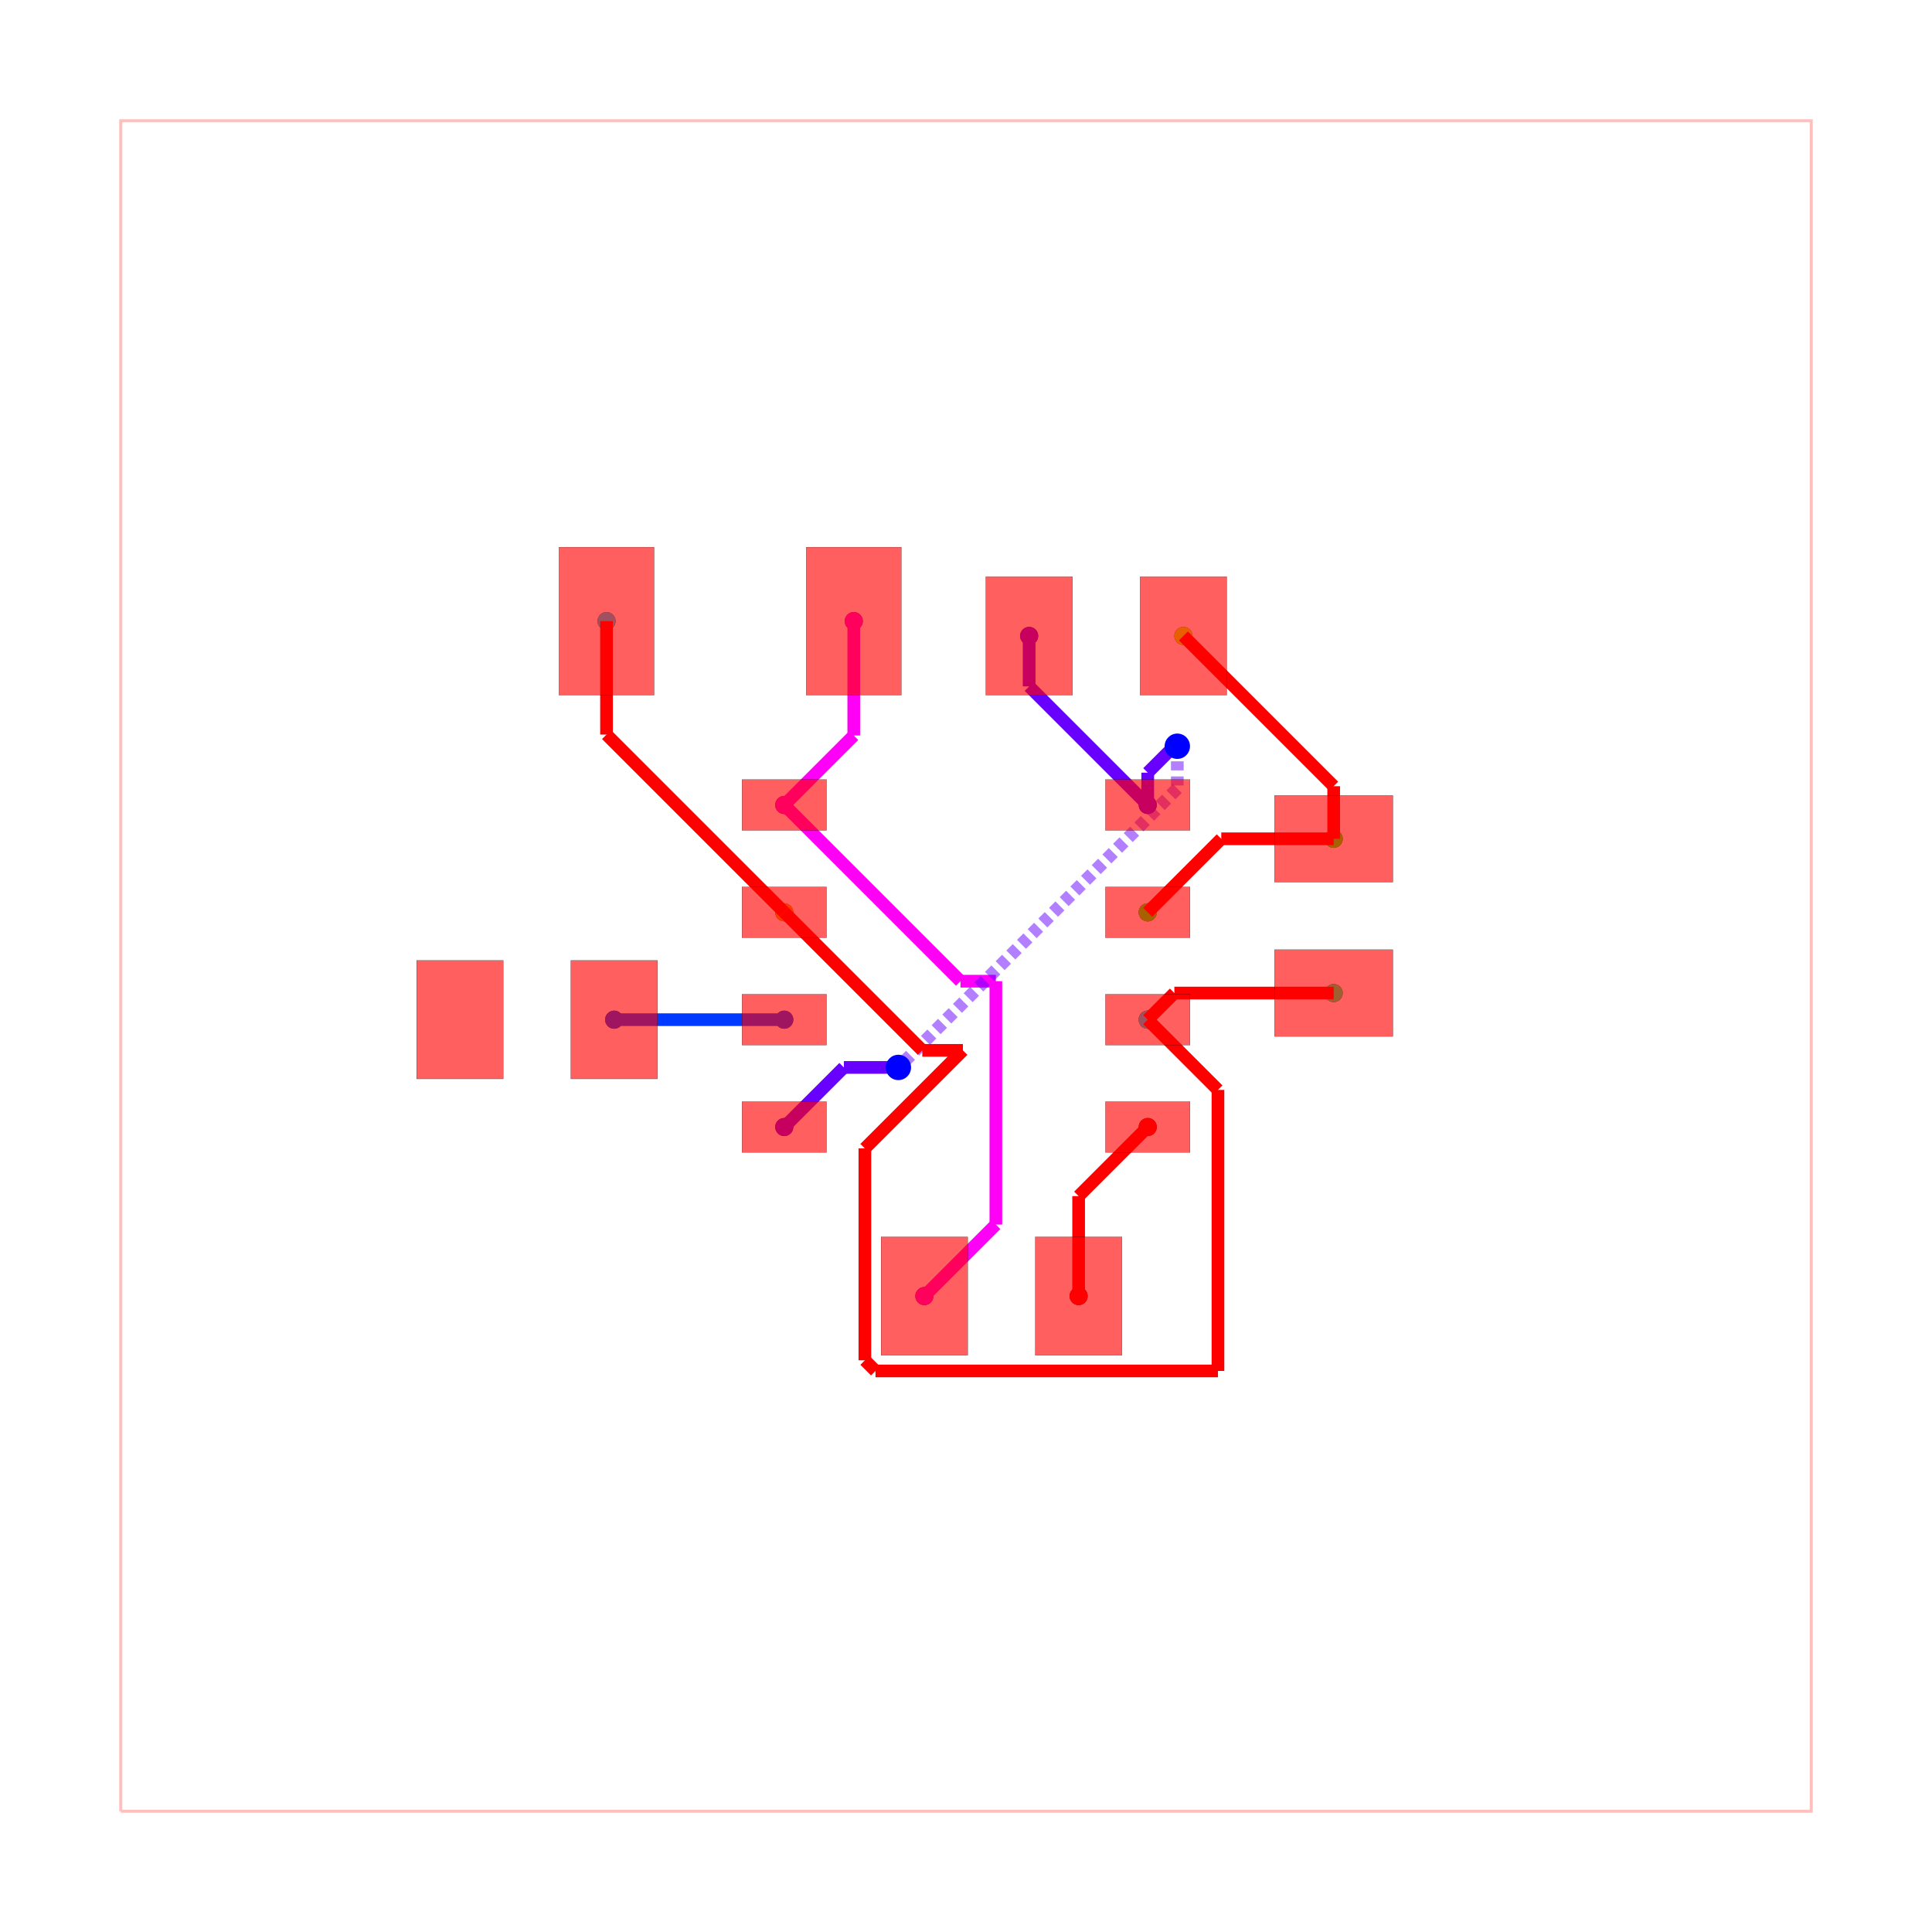
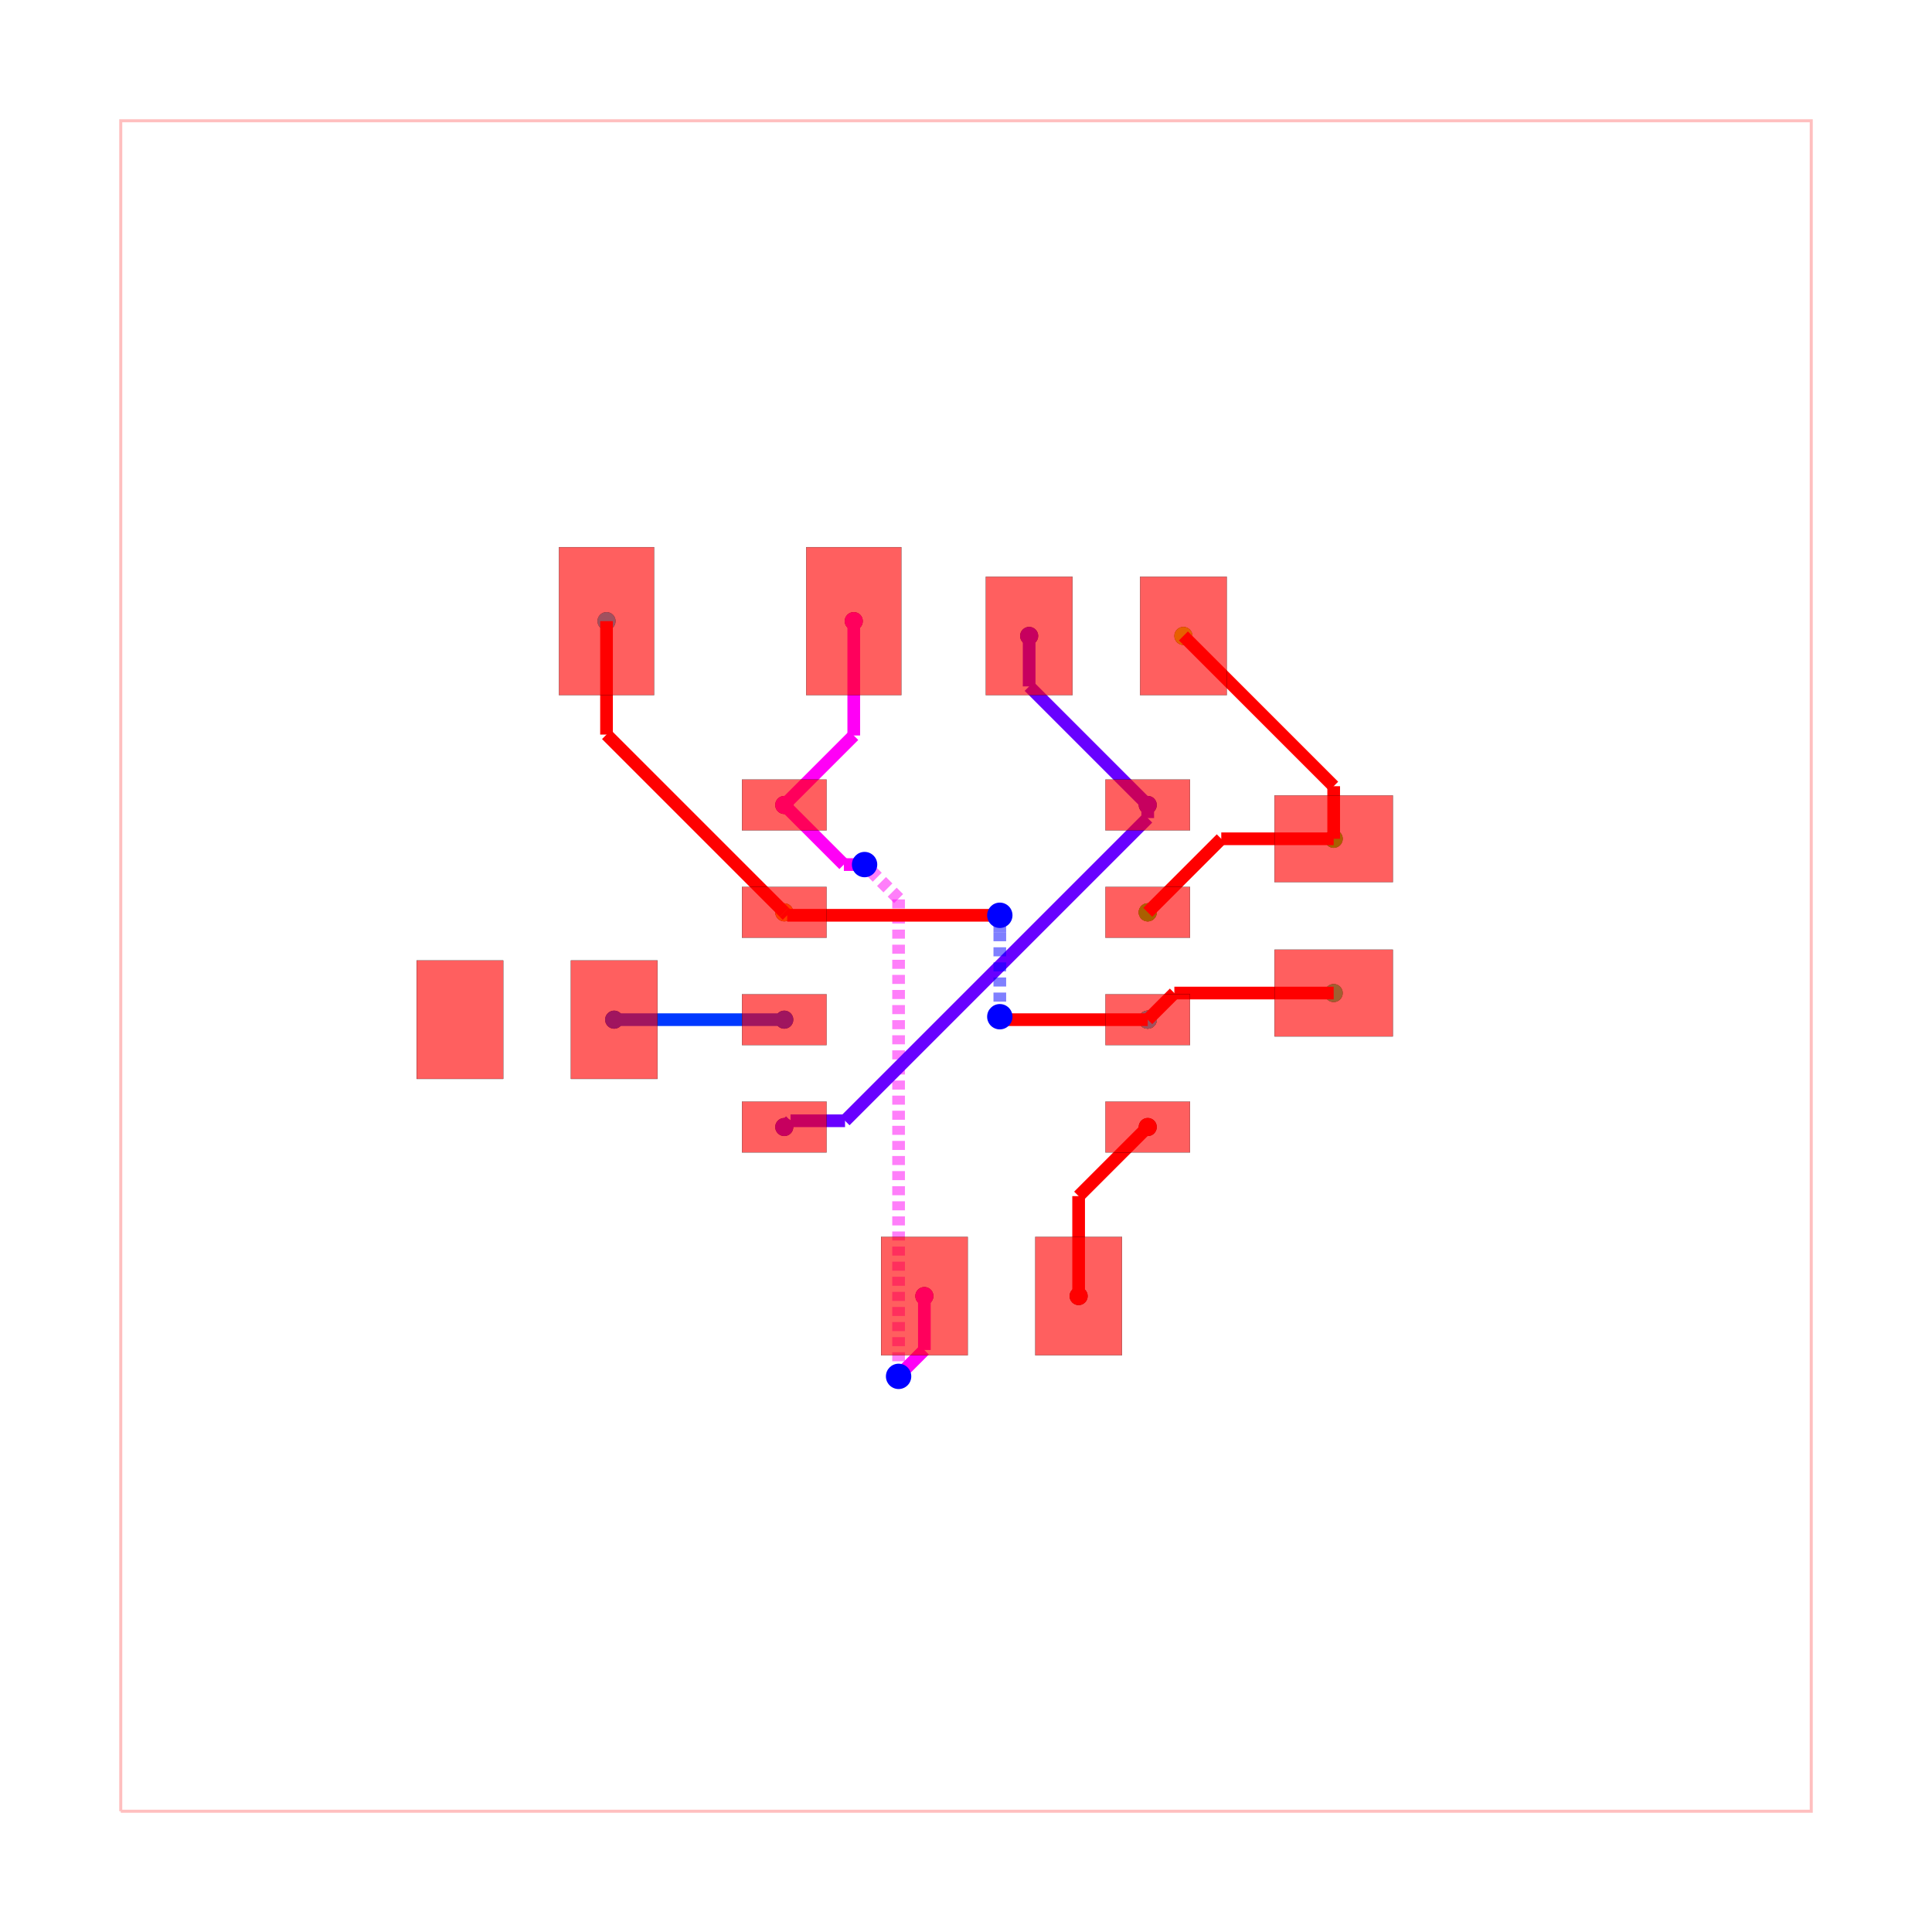
<svg xmlns="http://www.w3.org/2000/svg" width="640" height="640" viewBox="0 0 640 640">
  <rect width="100%" height="100%" fill="white" />
  <g>
    <circle data-type="point" data-label="source_trace_3 pcb_port_4" data-x="2.15" data-y="-1.905" cx="380.2" cy="373.34" r="3" fill="black" />
  </g>
  <g>
    <circle data-type="point" data-label="source_trace_3 pcb_port_14" data-x="1.332455957700033" data-y="-3.9050000000000002" cx="357.309" cy="429.34" r="3" fill="black" />
  </g>
  <g>
    <circle data-type="point" data-label="source_trace_5 pcb_port_5" data-x="2.15" data-y="-0.635" cx="380.2" cy="337.78" r="3" fill="black" />
  </g>
  <g>
    <circle data-type="point" data-label="source_trace_5 pcb_port_1" data-x="-2.15" data-y="0.635" cx="259.8" cy="302.22" r="3" fill="black" />
  </g>
  <g>
    <circle data-type="point" data-label="source_trace_7 pcb_port_9" data-x="2.5720976920476617" data-y="3.9050000000000002" cx="392.019" cy="210.66" r="3" fill="black" />
  </g>
  <g>
    <circle data-type="point" data-label="source_trace_7 pcb_port_6" data-x="2.15" data-y="0.635" cx="380.2" cy="302.22" r="3" fill="black" />
  </g>
  <g>
    <circle data-type="point" data-label="source_trace_8 pcb_port_6" data-x="2.15" data-y="0.635" cx="380.2" cy="302.22" r="3" fill="black" />
  </g>
  <g>
    <circle data-type="point" data-label="source_trace_8 pcb_port_10" data-x="4.35" data-y="1.5050000000000003" cx="441.8" cy="277.86" r="3" fill="black" />
  </g>
  <g>
    <circle data-type="point" data-label="source_trace_9 pcb_port_11" data-x="4.35" data-y="-0.31999999999999973" cx="441.8" cy="328.96" r="3" fill="black" />
  </g>
  <g>
    <circle data-type="point" data-label="source_trace_9 pcb_port_5" data-x="2.15" data-y="-0.635" cx="380.2" cy="337.78" r="3" fill="black" />
  </g>
  <g>
    <circle data-type="point" data-label="source_trace_10 pcb_port_5" data-x="2.15" data-y="-0.635" cx="380.2" cy="337.78" r="3" fill="black" />
  </g>
  <g>
    <circle data-type="point" data-label="source_trace_10 pcb_port_12" data-x="-4.252902307952339" data-y="4.08" cx="200.919" cy="205.76" r="3" fill="black" />
  </g>
  <g>
    <circle data-type="point" data-label="source_trace_12 pcb_port_2" data-x="-2.15" data-y="-0.635" cx="259.8" cy="337.78" r="3" fill="black" />
  </g>
  <g>
    <circle data-type="point" data-label="source_trace_12 pcb_port_16" data-x="-4.1625000000000005" data-y="-0.6350000000000003" cx="203.45" cy="337.78" r="3" fill="black" />
  </g>
  <g>
    <circle data-type="point" data-label="source_net_0 pcb_port_3" data-x="-2.15" data-y="-1.905" cx="259.8" cy="373.34" r="3" fill="black" />
  </g>
  <g>
    <circle data-type="point" data-label="source_net_0 pcb_port_8" data-x="0.7470976920476616" data-y="3.9050000000000002" cx="340.919" cy="210.66" r="3" fill="black" />
  </g>
  <g>
    <circle data-type="point" data-label="source_net_0 pcb_port_7" data-x="2.15" data-y="1.905" cx="380.2" cy="266.66" r="3" fill="black" />
  </g>
  <g>
    <circle data-type="point" data-label="source_net_1 pcb_port_0" data-x="-2.15" data-y="1.905" cx="259.8" cy="266.66" r="3" fill="black" />
  </g>
  <g>
    <circle data-type="point" data-label="source_net_1 pcb_port_13" data-x="-1.327902307952339" data-y="4.08" cx="282.819" cy="205.76" r="3" fill="black" />
  </g>
  <g>
    <circle data-type="point" data-label="source_net_1 pcb_port_15" data-x="-0.49254404229996707" data-y="-3.9050000000000002" cx="306.209" cy="429.34" r="3" fill="black" />
  </g>
  <g>
    <circle data-type="point" data-label="source_trace_3 (top)" data-x="2.15" data-y="-1.905" cx="380.2" cy="373.34" r="3" fill="hsl(0, 100%, 50%)" />
  </g>
  <g>
    <circle data-type="point" data-label="source_trace_3 (top)" data-x="1.332455957700033" data-y="-3.9050000000000002" cx="357.309" cy="429.34" r="3" fill="hsl(0, 100%, 50%)" />
  </g>
  <g>
    <circle data-type="point" data-label="source_trace_5 (top)" data-x="2.15" data-y="-0.635" cx="380.2" cy="337.78" r="3" fill="hsl(37.778, 100%, 50%)" />
  </g>
  <g>
    <circle data-type="point" data-label="source_trace_5 (top)" data-x="-2.15" data-y="0.635" cx="259.8" cy="302.22" r="3" fill="hsl(37.778, 100%, 50%)" />
  </g>
  <g>
    <circle data-type="point" data-label="source_trace_7 (top)" data-x="2.5720976920476617" data-y="3.9050000000000002" cx="392.019" cy="210.66" r="3" fill="hsl(75.556, 100%, 50%)" />
  </g>
  <g>
    <circle data-type="point" data-label="source_trace_7 (top)" data-x="2.15" data-y="0.635" cx="380.2" cy="302.22" r="3" fill="hsl(75.556, 100%, 50%)" />
  </g>
  <g>
    <circle data-type="point" data-label="source_trace_8 (top)" data-x="2.15" data-y="0.635" cx="380.2" cy="302.22" r="3" fill="hsl(113.333, 100%, 50%)" />
  </g>
  <g>
    <circle data-type="point" data-label="source_trace_8 (top)" data-x="4.35" data-y="1.5050000000000003" cx="441.8" cy="277.86" r="3" fill="hsl(113.333, 100%, 50%)" />
  </g>
  <g>
    <circle data-type="point" data-label="source_trace_9 (top)" data-x="4.35" data-y="-0.31999999999999973" cx="441.8" cy="328.96" r="3" fill="hsl(151.111, 100%, 50%)" />
  </g>
  <g>
    <circle data-type="point" data-label="source_trace_9 (top)" data-x="2.15" data-y="-0.635" cx="380.2" cy="337.78" r="3" fill="hsl(151.111, 100%, 50%)" />
  </g>
  <g>
    <circle data-type="point" data-label="source_trace_10 (top)" data-x="2.15" data-y="-0.635" cx="380.2" cy="337.78" r="3" fill="hsl(188.889, 100%, 50%)" />
  </g>
  <g>
    <circle data-type="point" data-label="source_trace_10 (top)" data-x="-4.252902307952339" data-y="4.08" cx="200.919" cy="205.76" r="3" fill="hsl(188.889, 100%, 50%)" />
  </g>
  <g>
    <circle data-type="point" data-label="source_trace_12 (top)" data-x="-2.15" data-y="-0.635" cx="259.8" cy="337.78" r="3" fill="hsl(226.667, 100%, 50%)" />
  </g>
  <g>
    <circle data-type="point" data-label="source_trace_12 (top)" data-x="-4.1625000000000005" data-y="-0.6350000000000003" cx="203.45" cy="337.78" r="3" fill="hsl(226.667, 100%, 50%)" />
  </g>
  <g>
    <circle data-type="point" data-label="source_net_0 (top)" data-x="-2.15" data-y="-1.905" cx="259.8" cy="373.34" r="3" fill="hsl(264.444, 100%, 50%)" />
  </g>
  <g>
    <circle data-type="point" data-label="source_net_0 (top)" data-x="0.7470976920476616" data-y="3.9050000000000002" cx="340.919" cy="210.66" r="3" fill="hsl(264.444, 100%, 50%)" />
  </g>
  <g>
    <circle data-type="point" data-label="source_net_0 (top)" data-x="2.15" data-y="1.905" cx="380.2" cy="266.66" r="3" fill="hsl(264.444, 100%, 50%)" />
  </g>
  <g>
    <circle data-type="point" data-label="source_net_1 (top)" data-x="-2.15" data-y="1.905" cx="259.8" cy="266.66" r="3" fill="hsl(302.222, 100%, 50%)" />
  </g>
  <g>
    <circle data-type="point" data-label="source_net_1 (top)" data-x="-1.327902307952339" data-y="4.08" cx="282.819" cy="205.76" r="3" fill="hsl(302.222, 100%, 50%)" />
  </g>
  <g>
    <circle data-type="point" data-label="source_net_1 (top)" data-x="-0.49254404229996707" data-y="-3.9050000000000002" cx="306.209" cy="429.34" r="3" fill="hsl(302.222, 100%, 50%)" />
  </g>
  <g>
    <polyline data-points="-10,-10 10,-10 10,10 -10,10 -10,-10" data-type="line" data-label="" points="40,600 600,600 600,40 40,40 40,600" fill="none" stroke="rgba(255,0,0,0.25)" stroke-width="1px" />
  </g>
  <g>
    <polyline data-points="-1.327902307952339,4.08 -1.327902307952339,2.7270976920476606" data-type="line" data-label="" points="282.819,205.76 282.819,243.641" fill="none" stroke="hsl(302.222, 100%, 50%)" stroke-width="4.2" />
  </g>
  <g>
    <polyline data-points="-1.327902307952339,2.7270976920476606 -2.15,1.905" data-type="line" data-label="" points="282.819,243.641 259.8,266.66" fill="none" stroke="hsl(302.222, 100%, 50%)" stroke-width="4.2" />
  </g>
  <g>
-     <polyline data-points="-0.49254404229996707,-3.9050000000000002 0.35332543838918007,-3.059130519310853" data-type="line" data-label="" points="306.209,429.34 329.893,405.656" fill="none" stroke="hsl(302.222, 100%, 50%)" stroke-width="4.2" />
-   </g>
-   <g>
-     <polyline data-points="0.35332543838918007,-3.059130519310853 0.35332543838918007,-0.17974910977880976" data-type="line" data-label="" points="329.893,405.656 329.893,325.033" fill="none" stroke="hsl(302.222, 100%, 50%)" stroke-width="4.2" />
-   </g>
-   <g>
-     <polyline data-points="0.35332543838918007,-0.17974910977880976 -0.06525089022119035,-0.17974910977880976" data-type="line" data-label="" points="329.893,325.033 318.173,325.033" fill="none" stroke="hsl(302.222, 100%, 50%)" stroke-width="4.2" />
-   </g>
-   <g>
-     <polyline data-points="-0.06525089022119035,-0.17974910977880976 -2.15,1.905" data-type="line" data-label="" points="318.173,325.033 259.8,266.66" fill="none" stroke="hsl(302.222, 100%, 50%)" stroke-width="4.2" />
+     <polyline data-points="-0.49254404229996707,-3.9050000000000002 -0.49254404229996707,-4.543100416205095" data-type="line" data-label="" points="306.209,429.34 306.209,447.207" fill="none" stroke="hsl(302.222, 100%, 50%)" stroke-width="4.2" />
+   </g>
+   <g>
+     <polyline data-points="-0.49254404229996707,-4.543100416205095 -0.7483862746765982,-4.798942648581726" data-type="line" data-label="" points="306.209,447.207 299.045,454.37" fill="none" stroke="hsl(302.222, 100%, 50%)" stroke-width="4.2" />
+   </g>
+   <g>
+     <polyline data-points="-0.7483862746765982,-4.798942648581726 -0.7975330317249754,-4.855" data-type="line" data-label="" points="299.045,454.37 297.669,455.94" fill="none" stroke="hsl(302.222, 100%, 50%)" stroke-width="4.2" />
+   </g>
+   <g>
+     <polyline data-points="-0.7975330317249754,-4.855 -0.7975330317249754,0.7975330317249754" data-type="line" data-label="" points="297.669,455.94 297.669,297.669" fill="none" stroke="rgba(255,0,247,0.5)" stroke-width="4.2" stroke-dasharray="3 2" />
+   </g>
+   <g>
+     <polyline data-points="-0.7975330317249754,0.7975330317249754 -1.1960648894109787,1.1960648894109787" data-type="line" data-label="" points="297.669,297.669 286.51,286.51" fill="none" stroke="rgba(255,0,247,0.5)" stroke-width="4.2" stroke-dasharray="3 2" />
+   </g>
+   <g>
+     <polyline data-points="-1.1960648894109787,1.1960648894109787 -1.2000000000000002,1.2000000000000002" data-type="line" data-label="" points="286.51,286.51 286.4,286.4" fill="none" stroke="rgba(255,0,247,0.5)" stroke-width="4.2" stroke-dasharray="3 2" />
+   </g>
+   <g>
+     <polyline data-points="-1.2000000000000002,1.2000000000000002 -1.445,1.2000000000000002" data-type="line" data-label="" points="286.4,286.4 279.54,286.4" fill="none" stroke="hsl(302.222, 100%, 50%)" stroke-width="4.2" />
+   </g>
+   <g>
+     <polyline data-points="-1.445,1.2000000000000002 -2.15,1.905" data-type="line" data-label="" points="279.54,286.4 259.8,266.66" fill="none" stroke="hsl(302.222, 100%, 50%)" stroke-width="4.2" />
  </g>
  <g>
    <polyline data-points="0.7470976920476616,3.9050000000000002 0.7470976920476616,3.3079023079523386" data-type="line" data-label="" points="340.919,210.66 340.919,227.379" fill="none" stroke="hsl(264.444, 100%, 50%)" stroke-width="4.2" />
  </g>
  <g>
    <polyline data-points="0.7470976920476616,3.3079023079523386 2.15,1.905" data-type="line" data-label="" points="340.919,227.379 380.2,266.66" fill="none" stroke="hsl(264.444, 100%, 50%)" stroke-width="4.2" />
  </g>
  <g>
-     <polyline data-points="2.15,1.905 2.15,2.2873345907090696" data-type="line" data-label="" points="380.2,266.66 380.2,255.955" fill="none" stroke="hsl(264.444, 100%, 50%)" stroke-width="4.2" />
-   </g>
-   <g>
-     <polyline data-points="2.15,2.2873345907090696 2.4099199220666288,2.5472545127756985" data-type="line" data-label="" points="380.2,255.955 387.478,248.677" fill="none" stroke="hsl(264.444, 100%, 50%)" stroke-width="4.2" />
-   </g>
-   <g>
-     <polyline data-points="2.4099199220666288,2.5472545127756985 2.5,2.6000000000000005" data-type="line" data-label="" points="387.478,248.677 390,247.2" fill="none" stroke="hsl(264.444, 100%, 50%)" stroke-width="4.2" />
-   </g>
-   <g>
-     <polyline data-points="2.5,2.6000000000000005 2.5,2.1" data-type="line" data-label="" points="390,247.2 390,261.2" fill="none" stroke="rgba(102,0,255,0.5)" stroke-width="4.2" stroke-dasharray="3 2" />
-   </g>
-   <g>
-     <polyline data-points="2.5,2.1 -0.7257760369068147,-1.1257760369068146" data-type="line" data-label="" points="390,261.2 299.678,351.522" fill="none" stroke="rgba(102,0,255,0.5)" stroke-width="4.2" stroke-dasharray="3 2" />
-   </g>
-   <g>
-     <polyline data-points="-0.7257760369068147,-1.1257760369068146 -0.8,-1.2" data-type="line" data-label="" points="299.678,351.522 297.6,353.6" fill="none" stroke="rgba(102,0,255,0.5)" stroke-width="4.2" stroke-dasharray="3 2" />
-   </g>
-   <g>
-     <polyline data-points="-0.8,-1.2 -1.4449999999999998,-1.2" data-type="line" data-label="" points="297.6,353.6 279.54,353.6" fill="none" stroke="hsl(264.444, 100%, 50%)" stroke-width="4.2" />
-   </g>
-   <g>
-     <polyline data-points="-1.4449999999999998,-1.2 -2.15,-1.905" data-type="line" data-label="" points="279.54,353.6 259.8,373.34" fill="none" stroke="hsl(264.444, 100%, 50%)" stroke-width="4.2" />
+     <polyline data-points="2.15,1.905 2.15,1.75" data-type="line" data-label="" points="380.2,266.66 380.2,271" fill="none" stroke="hsl(264.444, 100%, 50%)" stroke-width="4.2" />
+   </g>
+   <g>
+     <polyline data-points="2.15,1.75 -1.4311087285763953,-1.8311087285763952" data-type="line" data-label="" points="380.2,271 279.929,371.271" fill="none" stroke="hsl(264.444, 100%, 50%)" stroke-width="4.2" />
+   </g>
+   <g>
+     <polyline data-points="-1.4311087285763953,-1.8311087285763952 -2.0761087285763953,-1.8311087285763952" data-type="line" data-label="" points="279.929,371.271 261.869,371.271" fill="none" stroke="hsl(264.444, 100%, 50%)" stroke-width="4.2" />
+   </g>
+   <g>
+     <polyline data-points="-2.0761087285763953,-1.8311087285763952 -2.15,-1.905" data-type="line" data-label="" points="261.869,371.271 259.8,373.34" fill="none" stroke="hsl(264.444, 100%, 50%)" stroke-width="4.2" />
  </g>
  <g>
    <polyline data-points="-4.1625000000000005,-0.6350000000000003 -2.1500000000000004,-0.6350000000000003" data-type="line" data-label="" points="203.45,337.78 259.8,337.78" fill="none" stroke="hsl(226.667, 100%, 50%)" stroke-width="4.2" />
  </g>
  <g>
    <polyline data-points="-2.1500000000000004,-0.6350000000000003 -2.15,-0.635" data-type="line" data-label="" points="259.8,337.78 259.8,337.78" fill="none" stroke="hsl(226.667, 100%, 50%)" stroke-width="4.2" />
  </g>
  <g>
    <polyline data-points="4.35,1.5050000000000003 3.0200000000000005,1.5050000000000003" data-type="line" data-label="" points="441.8,277.86 404.56,277.86" fill="none" stroke="red" stroke-width="4.2" />
  </g>
  <g>
    <polyline data-points="3.0200000000000005,1.5050000000000003 2.15,0.635" data-type="line" data-label="" points="404.56,277.86 380.2,302.22" fill="none" stroke="red" stroke-width="4.2" />
  </g>
  <g>
    <polyline data-points="4.35,1.5050000000000003 4.35,2.1270976920476623" data-type="line" data-label="" points="441.8,277.86 441.8,260.441" fill="none" stroke="red" stroke-width="4.2" />
  </g>
  <g>
    <polyline data-points="4.35,2.1270976920476623 2.5720976920476617,3.9050000000000002" data-type="line" data-label="" points="441.8,260.441 392.019,210.66" fill="none" stroke="red" stroke-width="4.2" />
  </g>
  <g>
    <polyline data-points="4.35,-0.31999999999999973 2.4650000000000003,-0.31999999999999973" data-type="line" data-label="" points="441.8,328.96 389.02,328.96" fill="none" stroke="red" stroke-width="4.2" />
  </g>
  <g>
    <polyline data-points="2.4650000000000003,-0.31999999999999973 2.15,-0.635" data-type="line" data-label="" points="389.02,328.96 380.2,337.78" fill="none" stroke="red" stroke-width="4.2" />
  </g>
  <g>
    <polyline data-points="-4.252902307952339,4.08 -4.252902307952339,2.7379023079523392" data-type="line" data-label="" points="200.919,205.76 200.919,243.339" fill="none" stroke="red" stroke-width="4.2" />
  </g>
  <g>
    <polyline data-points="-4.252902307952339,2.7379023079523392 -2.15,0.635" data-type="line" data-label="" points="200.919,243.339 259.8,302.22" fill="none" stroke="red" stroke-width="4.2" />
  </g>
  <g>
-     <polyline data-points="2.15,-0.635 2.980895941321326,-1.4658959413213262" data-type="line" data-label="" points="380.2,337.78 403.465,361.045" fill="none" stroke="red" stroke-width="4.2" />
-   </g>
-   <g>
-     <polyline data-points="2.980895941321326,-1.4658959413213262 2.980895941321326,-4.7907320594824165" data-type="line" data-label="" points="403.465,361.045 403.465,454.14" fill="none" stroke="red" stroke-width="4.2" />
-   </g>
-   <g>
-     <polyline data-points="2.980895941321326,-4.7907320594824165 -1.0706109678011289,-4.7907320594824165" data-type="line" data-label="" points="403.465,454.14 290.023,454.14" fill="none" stroke="red" stroke-width="4.2" />
-   </g>
-   <g>
-     <polyline data-points="-1.0706109678011289,-4.7907320594824165 -1.1964087997429593,-4.664934227540586" data-type="line" data-label="" points="290.023,454.14 286.501,450.618" fill="none" stroke="red" stroke-width="4.2" />
-   </g>
-   <g>
-     <polyline data-points="-1.1964087997429593,-4.664934227540586 -1.1964087997429593,-2.157872198409919" data-type="line" data-label="" points="286.501,450.618 286.501,380.42" fill="none" stroke="red" stroke-width="4.2" />
-   </g>
-   <g>
-     <polyline data-points="-1.1964087997429593,-2.157872198409919 -0.0365861616561861,-0.9980495603231456" data-type="line" data-label="" points="286.501,380.42 318.976,347.945" fill="none" stroke="red" stroke-width="4.2" />
-   </g>
-   <g>
-     <polyline data-points="-0.0365861616561861,-0.9980495603231456 -0.5169504396768543,-0.9980495603231456" data-type="line" data-label="" points="318.976,347.945 305.525,347.945" fill="none" stroke="red" stroke-width="4.2" />
-   </g>
-   <g>
-     <polyline data-points="-0.5169504396768543,-0.9980495603231456 -2.15,0.635" data-type="line" data-label="" points="305.525,347.945 259.8,302.22" fill="none" stroke="red" stroke-width="4.2" />
+     <polyline data-points="2.15,-0.635 0.4497038292026726,-0.635" data-type="line" data-label="" points="380.2,337.78 332.592,337.78" fill="none" stroke="red" stroke-width="4.2" />
+   </g>
+   <g>
+     <polyline data-points="0.4497038292026726,-0.635 0.41470382920267257,-0.6" data-type="line" data-label="" points="332.592,337.78 331.612,336.8" fill="none" stroke="red" stroke-width="4.2" />
+   </g>
+   <g>
+     <polyline data-points="0.41470382920267257,-0.6 0.3999999999999999,-0.6" data-type="line" data-label="" points="331.612,336.8 331.2,336.8" fill="none" stroke="red" stroke-width="4.2" />
+   </g>
+   <g>
+     <polyline data-points="0.3999999999999999,-0.6 0.3999999999999999,0.3990840389138305" data-type="line" data-label="" points="331.2,336.8 331.2,308.826" fill="none" stroke="rgba(0,0,255,0.5)" stroke-width="4.2" stroke-dasharray="3 2" />
+   </g>
+   <g>
+     <polyline data-points="0.3999999999999999,0.3990840389138305 0.3999999999999999,0.3990840389138305" data-type="line" data-label="" points="331.2,308.826 331.2,308.826" fill="none" stroke="rgba(0,0,255,0.5)" stroke-width="4.2" stroke-dasharray="3 2" />
+   </g>
+   <g>
+     <polyline data-points="0.3999999999999999,0.3990840389138305 0.3999999999999999,0.6000000000000001" data-type="line" data-label="" points="331.2,308.826 331.2,303.2" fill="none" stroke="rgba(0,0,255,0.5)" stroke-width="4.2" stroke-dasharray="3 2" />
+   </g>
+   <g>
+     <polyline data-points="0.3999999999999999,0.6000000000000001 -2.115,0.6000000000000001" data-type="line" data-label="" points="331.2,303.2 260.78,303.2" fill="none" stroke="red" stroke-width="4.2" />
+   </g>
+   <g>
+     <polyline data-points="-2.115,0.6000000000000001 -2.15,0.635" data-type="line" data-label="" points="260.78,303.2 259.8,302.22" fill="none" stroke="red" stroke-width="4.2" />
  </g>
  <g>
    <polyline data-points="1.332455957700033,-3.9050000000000002 1.332455957700033,-2.722544042299967" data-type="line" data-label="" points="357.309,429.34 357.309,396.231" fill="none" stroke="hsl(0, 100%, 50%)" stroke-width="4.2" />
  </g>
  <g>
    <polyline data-points="1.332455957700033,-2.722544042299967 2.15,-1.905" data-type="line" data-label="" points="357.309,396.231 380.2,373.34" fill="none" stroke="hsl(0, 100%, 50%)" stroke-width="4.2" />
  </g>
  <g>
    <rect data-type="rect" data-label="top" data-x="-2.15" data-y="1.905" x="245.8" y="258.26" width="28" height="16.8" fill="rgba(255,0,0,0.25)" stroke="black" stroke-width="0.036" />
  </g>
  <g>
    <rect data-type="rect" data-label="top" data-x="-2.15" data-y="0.635" x="245.8" y="293.82" width="28" height="16.8" fill="rgba(255,0,0,0.25)" stroke="black" stroke-width="0.036" />
  </g>
  <g>
    <rect data-type="rect" data-label="top" data-x="-2.15" data-y="-0.635" x="245.8" y="329.38" width="28" height="16.8" fill="rgba(255,0,0,0.25)" stroke="black" stroke-width="0.036" />
  </g>
  <g>
    <rect data-type="rect" data-label="top" data-x="-2.15" data-y="-1.905" x="245.8" y="364.94" width="28" height="16.8" fill="rgba(255,0,0,0.25)" stroke="black" stroke-width="0.036" />
  </g>
  <g>
    <rect data-type="rect" data-label="top" data-x="2.15" data-y="-1.905" x="366.2" y="364.94" width="28" height="16.8" fill="rgba(255,0,0,0.25)" stroke="black" stroke-width="0.036" />
  </g>
  <g>
    <rect data-type="rect" data-label="top" data-x="2.15" data-y="-0.635" x="366.2" y="329.38" width="28" height="16.8" fill="rgba(255,0,0,0.25)" stroke="black" stroke-width="0.036" />
  </g>
  <g>
    <rect data-type="rect" data-label="top" data-x="2.15" data-y="0.635" x="366.2" y="293.82" width="28" height="16.8" fill="rgba(255,0,0,0.25)" stroke="black" stroke-width="0.036" />
  </g>
  <g>
    <rect data-type="rect" data-label="top" data-x="2.15" data-y="1.905" x="366.2" y="258.26" width="28" height="16.8" fill="rgba(255,0,0,0.25)" stroke="black" stroke-width="0.036" />
  </g>
  <g>
    <rect data-type="rect" data-label="top" data-x="0.7470976920476616" data-y="3.9050000000000002" x="326.569" y="191.06" width="28.7" height="39.2" fill="rgba(255,0,0,0.25)" stroke="black" stroke-width="0.036" />
  </g>
  <g>
    <rect data-type="rect" data-label="top" data-x="2.5720976920476617" data-y="3.9050000000000002" x="377.669" y="191.06" width="28.7" height="39.2" fill="rgba(255,0,0,0.25)" stroke="black" stroke-width="0.036" />
  </g>
  <g>
    <rect data-type="rect" data-label="top" data-x="4.35" data-y="1.5050000000000003" x="422.2" y="263.51" width="39.2" height="28.7" fill="rgba(255,0,0,0.25)" stroke="black" stroke-width="0.036" />
  </g>
  <g>
    <rect data-type="rect" data-label="top" data-x="4.35" data-y="-0.31999999999999973" x="422.2" y="314.61" width="39.2" height="28.7" fill="rgba(255,0,0,0.25)" stroke="black" stroke-width="0.036" />
  </g>
  <g>
    <rect data-type="rect" data-label="top" data-x="-4.252902307952339" data-y="4.08" x="185.169" y="181.26" width="31.5" height="49" fill="rgba(255,0,0,0.25)" stroke="black" stroke-width="0.036" />
  </g>
  <g>
    <rect data-type="rect" data-label="top" data-x="-1.327902307952339" data-y="4.08" x="267.069" y="181.26" width="31.5" height="49" fill="rgba(255,0,0,0.25)" stroke="black" stroke-width="0.036" />
  </g>
  <g>
    <rect data-type="rect" data-label="top" data-x="1.332455957700033" data-y="-3.9050000000000002" x="342.959" y="409.74" width="28.7" height="39.2" fill="rgba(255,0,0,0.25)" stroke="black" stroke-width="0.036" />
  </g>
  <g>
    <rect data-type="rect" data-label="top" data-x="-0.49254404229996707" data-y="-3.9050000000000002" x="291.859" y="409.74" width="28.7" height="39.2" fill="rgba(255,0,0,0.25)" stroke="black" stroke-width="0.036" />
  </g>
  <g>
    <rect data-type="rect" data-label="top" data-x="-4.1625000000000005" data-y="-0.6350000000000003" x="189.1" y="318.18" width="28.7" height="39.2" fill="rgba(255,0,0,0.25)" stroke="black" stroke-width="0.036" />
  </g>
  <g>
    <rect data-type="rect" data-label="top" data-x="-5.9875" data-y="-0.6350000000000001" x="138" y="318.18" width="28.7" height="39.2" fill="rgba(255,0,0,0.25)" stroke="black" stroke-width="0.036" />
  </g>
  <g>
    <rect data-type="rect" data-label="" data-x="-2.15" data-y="1.905" x="245.8" y="258.26" width="28" height="16.8" fill="rgba(255,0,0,0.5)" stroke="black" stroke-width="0.036" />
  </g>
  <g>
    <rect data-type="rect" data-label="" data-x="-2.15" data-y="0.635" x="245.8" y="293.82" width="28" height="16.8" fill="rgba(255,0,0,0.5)" stroke="black" stroke-width="0.036" />
  </g>
  <g>
    <rect data-type="rect" data-label="" data-x="-2.15" data-y="-0.635" x="245.8" y="329.38" width="28" height="16.8" fill="rgba(255,0,0,0.5)" stroke="black" stroke-width="0.036" />
  </g>
  <g>
    <rect data-type="rect" data-label="" data-x="-2.15" data-y="-1.905" x="245.8" y="364.94" width="28" height="16.8" fill="rgba(255,0,0,0.5)" stroke="black" stroke-width="0.036" />
  </g>
  <g>
    <rect data-type="rect" data-label="" data-x="2.15" data-y="-1.905" x="366.2" y="364.94" width="28" height="16.8" fill="rgba(255,0,0,0.5)" stroke="black" stroke-width="0.036" />
  </g>
  <g>
    <rect data-type="rect" data-label="" data-x="2.15" data-y="-0.635" x="366.2" y="329.38" width="28" height="16.8" fill="rgba(255,0,0,0.5)" stroke="black" stroke-width="0.036" />
  </g>
  <g>
    <rect data-type="rect" data-label="" data-x="2.15" data-y="0.635" x="366.2" y="293.82" width="28" height="16.8" fill="rgba(255,0,0,0.5)" stroke="black" stroke-width="0.036" />
  </g>
  <g>
    <rect data-type="rect" data-label="" data-x="2.15" data-y="1.905" x="366.2" y="258.26" width="28" height="16.8" fill="rgba(255,0,0,0.5)" stroke="black" stroke-width="0.036" />
  </g>
  <g>
    <rect data-type="rect" data-label="" data-x="0.7470976920476616" data-y="3.9050000000000002" x="326.569" y="191.06" width="28.7" height="39.2" fill="rgba(255,0,0,0.5)" stroke="black" stroke-width="0.036" />
  </g>
  <g>
    <rect data-type="rect" data-label="" data-x="2.5720976920476617" data-y="3.9050000000000002" x="377.669" y="191.06" width="28.7" height="39.2" fill="rgba(255,0,0,0.5)" stroke="black" stroke-width="0.036" />
  </g>
  <g>
    <rect data-type="rect" data-label="" data-x="4.35" data-y="1.5050000000000003" x="422.2" y="263.51" width="39.2" height="28.7" fill="rgba(255,0,0,0.5)" stroke="black" stroke-width="0.036" />
  </g>
  <g>
    <rect data-type="rect" data-label="" data-x="4.35" data-y="-0.31999999999999973" x="422.2" y="314.61" width="39.2" height="28.7" fill="rgba(255,0,0,0.5)" stroke="black" stroke-width="0.036" />
  </g>
  <g>
    <rect data-type="rect" data-label="" data-x="-4.252902307952339" data-y="4.08" x="185.169" y="181.26" width="31.5" height="49" fill="rgba(255,0,0,0.5)" stroke="black" stroke-width="0.036" />
  </g>
  <g>
    <rect data-type="rect" data-label="" data-x="-1.327902307952339" data-y="4.08" x="267.069" y="181.26" width="31.5" height="49" fill="rgba(255,0,0,0.5)" stroke="black" stroke-width="0.036" />
  </g>
  <g>
    <rect data-type="rect" data-label="" data-x="1.332455957700033" data-y="-3.9050000000000002" x="342.959" y="409.74" width="28.7" height="39.2" fill="rgba(255,0,0,0.5)" stroke="black" stroke-width="0.036" />
  </g>
  <g>
    <rect data-type="rect" data-label="" data-x="-0.49254404229996707" data-y="-3.9050000000000002" x="291.859" y="409.74" width="28.7" height="39.2" fill="rgba(255,0,0,0.5)" stroke="black" stroke-width="0.036" />
  </g>
  <g>
    <rect data-type="rect" data-label="" data-x="-4.1625000000000005" data-y="-0.6350000000000003" x="189.1" y="318.18" width="28.7" height="39.2" fill="rgba(255,0,0,0.5)" stroke="black" stroke-width="0.036" />
  </g>
  <g>
    <rect data-type="rect" data-label="" data-x="-5.9875" data-y="-0.6350000000000001" x="138" y="318.18" width="28.7" height="39.2" fill="rgba(255,0,0,0.5)" stroke="black" stroke-width="0.036" />
  </g>
-   <circle data-type="circle" data-label="" data-x="2.5" data-y="2.6000000000000005" cx="390" cy="247.2" r="4.2" fill="blue" stroke="none" stroke-width="0.036" />
-   <circle data-type="circle" data-label="" data-x="-0.8" data-y="-1.2" cx="297.6" cy="353.6" r="4.2" fill="blue" stroke="none" stroke-width="0.036" />
+   <circle data-type="circle" data-label="" data-x="-0.7975330317249754" data-y="-4.855" cx="297.669" cy="455.94" r="4.2" fill="blue" stroke="none" stroke-width="0.036" />
+   <circle data-type="circle" data-label="" data-x="-1.2000000000000002" data-y="1.2000000000000002" cx="286.4" cy="286.4" r="4.2" fill="blue" stroke="none" stroke-width="0.036" />
+   <circle data-type="circle" data-label="" data-x="0.3999999999999999" data-y="-0.6" cx="331.2" cy="336.8" r="4.2" fill="blue" stroke="none" stroke-width="0.036" />
+   <circle data-type="circle" data-label="" data-x="0.3999999999999999" data-y="0.6000000000000001" cx="331.2" cy="303.2" r="4.2" fill="blue" stroke="none" stroke-width="0.036" />
  <g id="crosshair" style="display: none">
    <line id="crosshair-h" y1="0" y2="640" stroke="#666" stroke-width="0.5" />
    <line id="crosshair-v" x1="0" x2="640" stroke="#666" stroke-width="0.5" />
    <text id="coordinates" font-family="monospace" font-size="12" fill="#666" />
  </g>
</svg>
